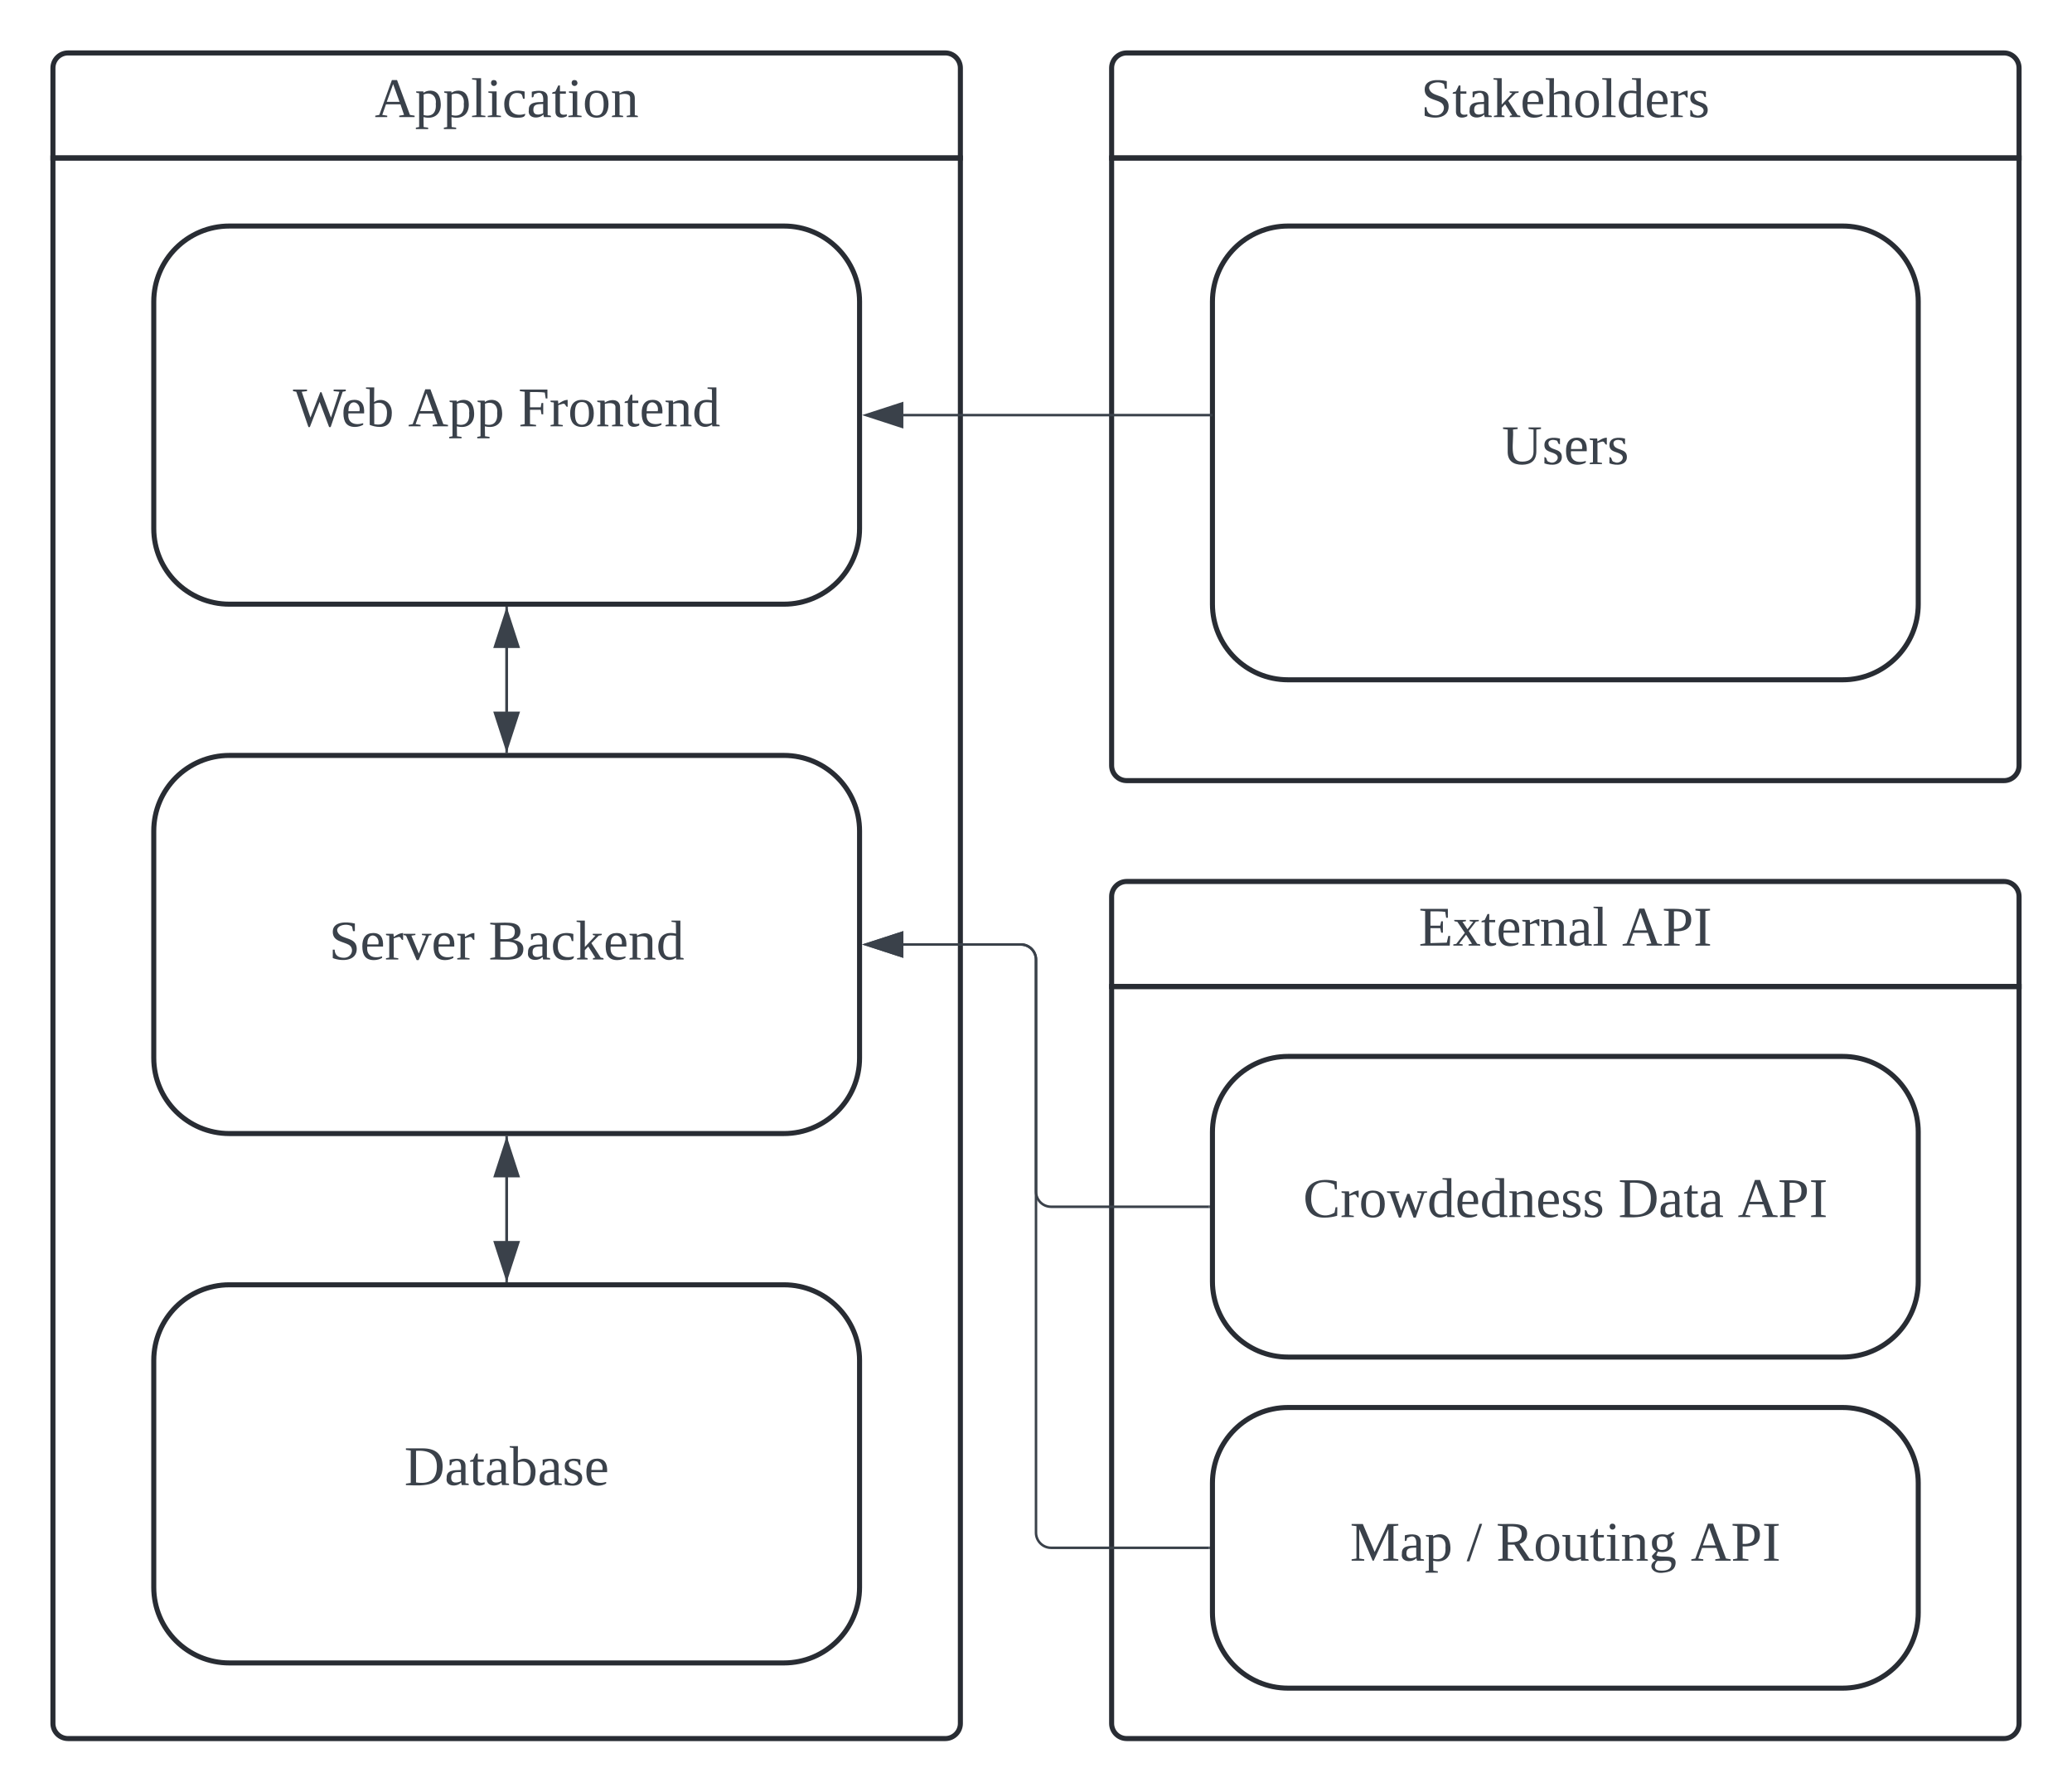
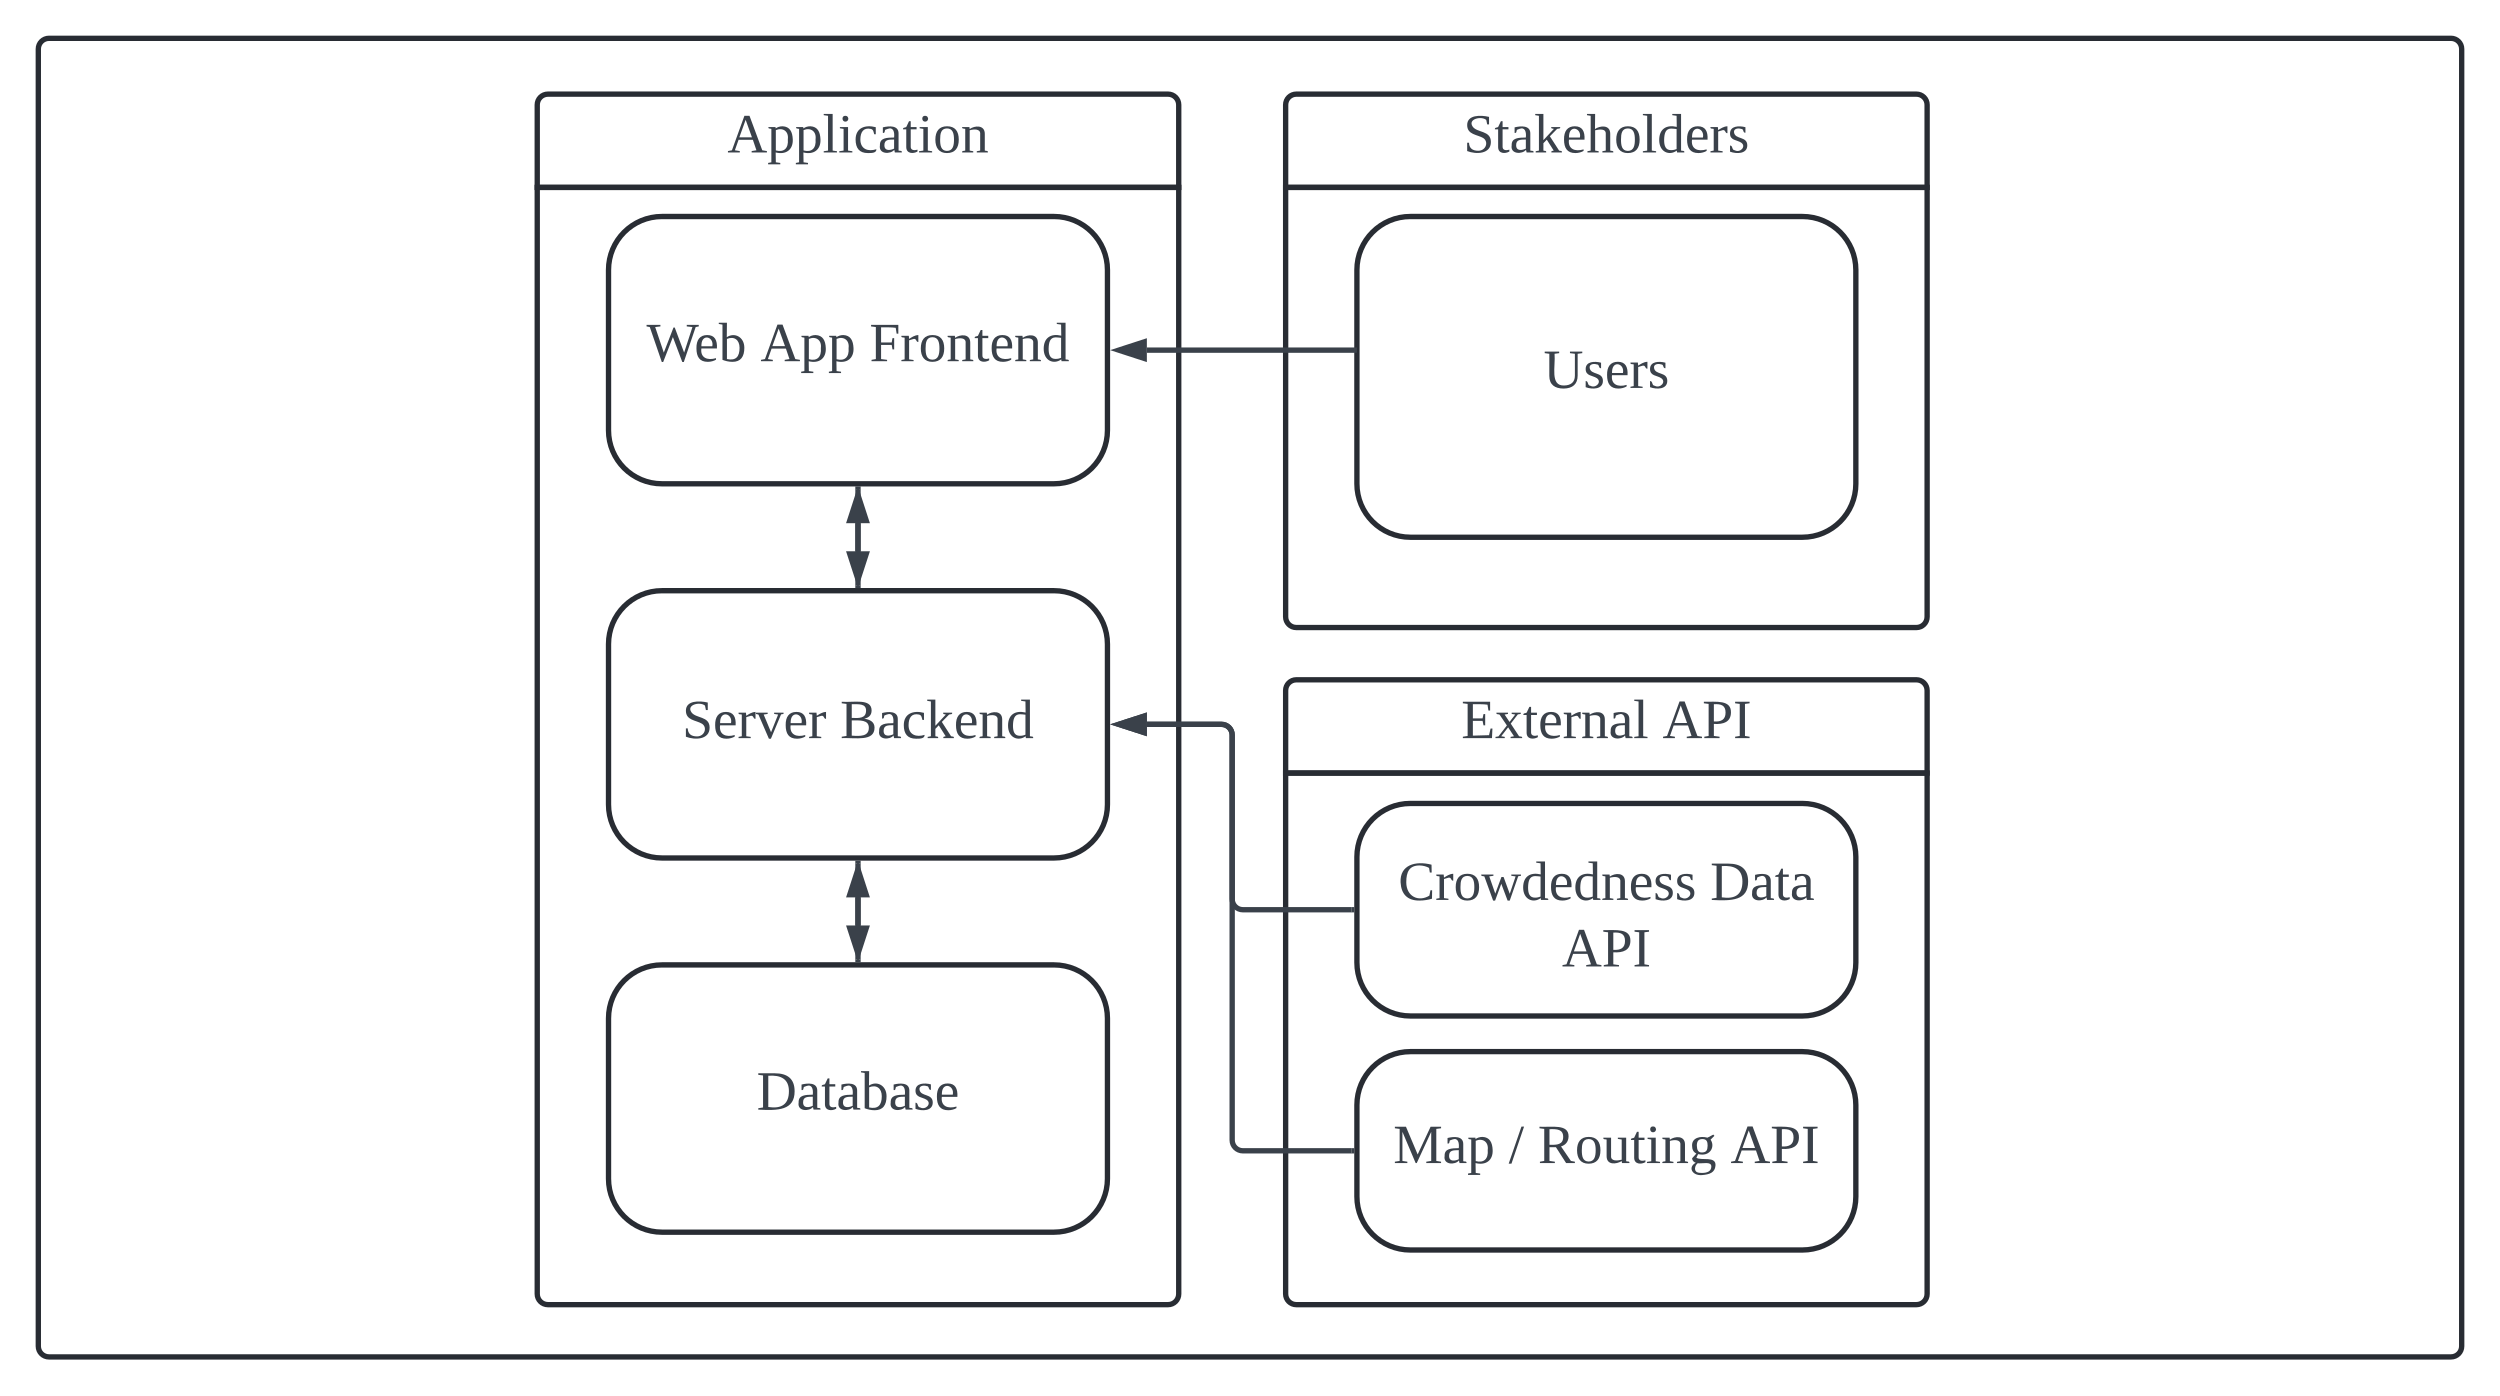
- <svg xmlns="http://www.w3.org/2000/svg" xmlns:ns1="lucid" xmlns:xlink="http://www.w3.org/1999/xlink" width="822" height="710.67">
-   <g transform="translate(-559 169.6667)" ns1:page-tab-id="0_0">
-     <path d="M500-500h1000v1500H500z" fill="#fff" />
-     <path d="M580-107v-35.67a6 6 0 0 1 6-6h348a6 6 0 0 1 6 6V-107z" stroke="#282c33" stroke-width="2" fill="#fff" />
-     <path d="M940-107v621a6 6 0 0 1-6 6H586a6 6 0 0 1-6-6v-621z" stroke="#282c33" stroke-width="2" fill="none" />
-     <use xlink:href="#a" transform="matrix(1,0,0,1,580,-148.6667) translate(127.6235 25.44444)" />
-     <path d="M1000 221.67V186a6 6 0 0 1 6-6h348a6 6 0 0 1 6 6v35.67z" stroke="#282c33" stroke-width="2" fill="#fff" />
-     <path d="M1360 221.67V514a6 6 0 0 1-6 6h-348a6 6 0 0 1-6-6V221.67z" stroke="#282c33" stroke-width="2" fill="none" />
-     <use xlink:href="#b" transform="matrix(1,0,0,1,1000,180) translate(121.8519 25.44444)" />
-     <use xlink:href="#c" transform="matrix(1,0,0,1,1000,180) translate(202.4691 25.44444)" />
-     <path d="M1290 249.4c16.57 0 30 13.44 30 30v59.27c0 16.56-13.43 30-30 30h-220c-16.57 0-30-13.44-30-30V279.4c0-16.56 13.43-30 30-30zM1290 388.67c16.57 0 30 13.43 30 30V470c0 16.57-13.43 30-30 30h-220c-16.57 0-30-13.43-30-30v-51.33c0-16.57 13.43-30 30-30zM870-80c16.57 0 30 13.43 30 30v90c0 16.57-13.43 30-30 30H650c-16.57 0-30-13.43-30-30v-90c0-16.57 13.43-30 30-30zM870 130c16.57 0 30 13.43 30 30v90c0 16.57-13.43 30-30 30H650c-16.57 0-30-13.43-30-30v-90c0-16.57 13.43-30 30-30zM870 340c16.57 0 30 13.43 30 30v90c0 16.57-13.43 30-30 30H650c-16.57 0-30-13.43-30-30v-90c0-16.57 13.43-30 30-30zM1290-80c16.57 0 30 13.43 30 30V70c0 16.57-13.43 30-30 30h-220c-16.57 0-30-13.43-30-30V-50c0-16.57 13.43-30 30-30z" stroke="#282c33" stroke-width="2" fill-opacity="0" />
-     <path d="M1000-107v-35.67a6 6 0 0 1 6-6h348a6 6 0 0 1 6 6V-107z" stroke="#282c33" stroke-width="2" fill="#fff" />
-     <path d="M1360-107v241a6 6 0 0 1-6 6h-348a6 6 0 0 1-6-6v-241z" stroke="#282c33" stroke-width="2" fill="none" />
-     <use xlink:href="#d" transform="matrix(1,0,0,1,1000,-148.6667) translate(122.716 25.44444)" />
+ <svg xmlns="http://www.w3.org/2000/svg" xmlns:ns1="lucid" xmlns:xlink="http://www.w3.org/1999/xlink" width="1403" height="783">
+   <g transform="translate(-278.5 201.5)" ns1:page-tab-id="0_0">
+     <path d="M0-500h2000v1500H0z" fill="#fff" />
+     <path d="M580-96.33v-46.34a6 6 0 0 1 6-6h348a6 6 0 0 1 6 6v46.34z" stroke="#282c33" stroke-width="3" fill="#fff" />
+     <path d="M940-96.33v621a6 6 0 0 1-6 6H586a6 6 0 0 1-6-6v-621z" stroke="#282c33" stroke-width="3" fill="none" />
+     <use xlink:href="#a" transform="matrix(1,0,0,1,580,-148.6667) translate(106.6728 32.72222)" />
+     <path d="M1000 232.33V186a6 6 0 0 1 6-6h348a6 6 0 0 1 6 6v46.33z" stroke="#282c33" stroke-width="3" fill="#fff" />
+     <path d="M1360 232.33v292.34a6 6 0 0 1-6 6h-348a6 6 0 0 1-6-6V232.33z" stroke="#282c33" stroke-width="3" fill="none" />
+     <use xlink:href="#b" transform="matrix(1,0,0,1,1000,180) translate(98.59259 32.72222)" />
+     <use xlink:href="#c" transform="matrix(1,0,0,1,1000,180) translate(211.4568 32.72222)" />
+     <path d="M1290 249.4c16.57 0 30 13.44 30 30v59.27c0 16.56-13.43 30-30 30h-220c-16.57 0-30-13.44-30-30V279.4c0-16.56 13.43-30 30-30zM1290 388.67c16.57 0 30 13.43 30 30V470c0 16.57-13.43 30-30 30h-220c-16.57 0-30-13.43-30-30v-51.33c0-16.57 13.43-30 30-30zM870-80c16.57 0 30 13.43 30 30v90c0 16.57-13.43 30-30 30H650c-16.57 0-30-13.43-30-30v-90c0-16.57 13.43-30 30-30zM870 130c16.57 0 30 13.43 30 30v90c0 16.57-13.43 30-30 30H650c-16.57 0-30-13.43-30-30v-90c0-16.57 13.43-30 30-30zM870 340c16.57 0 30 13.43 30 30v90c0 16.57-13.43 30-30 30H650c-16.57 0-30-13.43-30-30v-90c0-16.57 13.43-30 30-30zM1290-80c16.57 0 30 13.43 30 30V70c0 16.57-13.43 30-30 30h-220c-16.57 0-30-13.43-30-30V-50c0-16.57 13.43-30 30-30z" stroke="#282c33" stroke-width="3" fill-opacity="0" />
+     <path d="M1000-96.33v-46.34a6 6 0 0 1 6-6h348a6 6 0 0 1 6 6v46.34z" stroke="#282c33" stroke-width="3" fill="#fff" />
+     <path d="M1360-96.33v241a6 6 0 0 1-6 6h-348a6 6 0 0 1-6-6v-241z" stroke="#282c33" stroke-width="3" fill="none" />
+     <use xlink:href="#d" transform="matrix(1,0,0,1,1000,-148.6667) translate(99.80247 32.72222)" />
+     <path d="M300-174a6 6 0 0 1 6-6h1348a6 6 0 0 1 6 6v728a6 6 0 0 1-6 6H306a6 6 0 0 1-6-6z" stroke="#282c33" stroke-width="3" fill-opacity="0" />
    <path d="M1040 284.67a6 6 0 0 1 6-6h268a6 6 0 0 1 6 6v48a6 6 0 0 1-6 6h-268a6 6 0 0 1-6-6z" fill="none" />
-     <use xlink:href="#e" transform="matrix(1,0,0,1,1040,278.6667) translate(35.95679 34.44444)" />
-     <use xlink:href="#f" transform="matrix(1,0,0,1,1040,278.6667) translate(161.0185 34.44444)" />
-     <use xlink:href="#g" transform="matrix(1,0,0,1,1040,278.6667) translate(208.3642 34.44444)" />
+     <use xlink:href="#e" transform="matrix(1,0,0,1,1040,278.6667) translate(23.2037 24.88889)" />
+     <use xlink:href="#f" transform="matrix(1,0,0,1,1040,278.6667) translate(198.2901 24.88889)" />
+     <use xlink:href="#g" transform="matrix(1,0,0,1,1040,278.6667) translate(115.0247 62.22222)" />
    <path d="M1040 416a6 6 0 0 1 6-6h268a6 6 0 0 1 6 6v58a6 6 0 0 1-6 6h-268a6 6 0 0 1-6-6z" fill="none" />
-     <use xlink:href="#h" transform="matrix(1,0,0,1,1040,410) translate(54.59877 39.44444)" />
-     <use xlink:href="#i" transform="matrix(1,0,0,1,1040,410) translate(100.8333 39.44444)" />
-     <use xlink:href="#j" transform="matrix(1,0,0,1,1040,410) translate(112.5617 39.44444)" />
-     <use xlink:href="#g" transform="matrix(1,0,0,1,1040,410) translate(189.7222 39.44444)" />
+     <use xlink:href="#h" transform="matrix(1,0,0,1,1040,410) translate(20.43827 41.22222)" />
+     <use xlink:href="#i" transform="matrix(1,0,0,1,1040,410) translate(85.16667 41.22222)" />
+     <use xlink:href="#j" transform="matrix(1,0,0,1,1040,410) translate(101.5864 41.22222)" />
+     <use xlink:href="#g" transform="matrix(1,0,0,1,1040,410) translate(209.6111 41.22222)" />
    <path d="M640-29a6 6 0 0 1 6-6h228a6 6 0 0 1 6 6v48a6 6 0 0 1-6 6H646a6 6 0 0 1-6-6z" fill="none" />
-     <use xlink:href="#k" transform="matrix(1,0,0,1,640,-35) translate(35.24691 34.44444)" />
-     <use xlink:href="#l" transform="matrix(1,0,0,1,640,-35) translate(80.8642 34.44444)" />
-     <use xlink:href="#m" transform="matrix(1,0,0,1,640,-35) translate(124.6296 34.44444)" />
+     <use xlink:href="#k" transform="matrix(1,0,0,1,640,-35) translate(1.345679 36.22222)" />
+     <use xlink:href="#l" transform="matrix(1,0,0,1,640,-35) translate(65.20988 36.22222)" />
+     <use xlink:href="#m" transform="matrix(1,0,0,1,640,-35) translate(126.4815 36.22222)" />
    <path d="M640 182.5a6 6 0 0 1 6-6h228a6 6 0 0 1 6 6v48a6 6 0 0 1-6 6H646a6 6 0 0 1-6-6z" fill="none" />
-     <use xlink:href="#n" transform="matrix(1,0,0,1,640,176.5) translate(49.53704 34.44444)" />
-     <use xlink:href="#o" transform="matrix(1,0,0,1,640,176.5) translate(112.8704 34.44444)" />
+     <use xlink:href="#n" transform="matrix(1,0,0,1,640,176.5) translate(21.35185 36.22222)" />
+     <use xlink:href="#o" transform="matrix(1,0,0,1,640,176.5) translate(110.0185 36.22222)" />
    <path d="M640 391a6 6 0 0 1 6-6h228a6 6 0 0 1 6 6v48a6 6 0 0 1-6 6H646a6 6 0 0 1-6-6z" fill="none" />
-     <use xlink:href="#p" transform="matrix(1,0,0,1,640,385) translate(79.41358 34.44444)" />
-     <path d="M1038.5 309.04H976a6 6 0 0 1-6-6V211a6 6 0 0 0-6-6h-46.62" stroke="#3a414a" fill="none" />
-     <path d="M1039 309.5h-.5v-.94h.5z" stroke="#3a414a" stroke-width=".05" fill="#3a414a" />
-     <path d="M902.62 205l14.26-4.63v9.26z" stroke="#3a414a" fill="#3a414a" />
-     <path d="M1038.5 444.33H976a6 6 0 0 1-6-6V211a6 6 0 0 0-6-6h-46.62" stroke="#3a414a" fill="none" />
-     <path d="M1039 444.8h-.5v-.94h.5z" stroke="#3a414a" stroke-width=".05" fill="#3a414a" />
-     <path d="M902.62 205l14.26-4.63v9.26z" stroke="#3a414a" fill="#3a414a" />
-     <path d="M760 281.5v41.12" stroke="#3a414a" fill="none" />
-     <path d="M760.48 281.5h-.96v-.5h.96z" stroke="#3a414a" stroke-width=".05" fill="#3a414a" />
-     <path d="M760 337.38l-4.63-14.26h9.26z" stroke="#3a414a" fill="#3a414a" />
-     <path d="M760 128.5V87.38" stroke="#3a414a" fill="none" />
-     <path d="M760.48 129h-.96v-.5h.96z" stroke="#3a414a" stroke-width=".05" fill="#3a414a" />
-     <path d="M760 72.62l4.63 14.26h-9.26z" stroke="#3a414a" fill="#3a414a" />
-     <path d="M760 71.5v41.12" stroke="#3a414a" fill="none" />
-     <path d="M760.48 71.5h-.96V71h.96z" stroke="#3a414a" stroke-width=".05" fill="#3a414a" />
-     <path d="M760 127.38l-4.63-14.26h9.26z" stroke="#3a414a" fill="#3a414a" />
-     <path d="M760 338.5v-41.12" stroke="#3a414a" fill="none" />
-     <path d="M760.48 339h-.96v-.5h.96z" stroke="#3a414a" stroke-width=".05" fill="#3a414a" />
-     <path d="M760 282.62l4.63 14.26h-9.26z" stroke="#3a414a" fill="#3a414a" />
+     <use xlink:href="#p" transform="matrix(1,0,0,1,640,385) translate(63.17901 36.22222)" />
+     <path d="M1037 309.04h-61a6 6 0 0 1-6-6V211a6 6 0 0 0-6-6h-41.88" stroke="#3a414a" stroke-width="3" fill="none" />
+     <path d="M1038.5 310.5h-1.54v-2.94h1.54z" stroke="#3a414a" stroke-width=".05" fill="#3a414a" />
+     <path d="M906.35 205l14.27-4.63v9.26z" stroke="#3a414a" stroke-width="3" fill="#3a414a" />
+     <path d="M1037 444.33h-61a6 6 0 0 1-6-6V211a6 6 0 0 0-6-6h-41.88" stroke="#3a414a" stroke-width="3" fill="none" />
+     <path d="M1038.5 445.8h-1.54v-2.94h1.54z" stroke="#3a414a" stroke-width=".05" fill="#3a414a" />
+     <path d="M906.35 205l14.27-4.63v9.26z" stroke="#3a414a" stroke-width="3" fill="#3a414a" />
+     <path d="M760 283v34.88" stroke="#3a414a" stroke-width="3" fill="none" />
+     <path d="M761.48 283.04h-2.96v-1.54h2.96z" stroke="#3a414a" stroke-width=".05" fill="#3a414a" />
+     <path d="M760 333.65l-4.63-14.27h9.26z" stroke="#3a414a" stroke-width="3" fill="#3a414a" />
+     <path d="M760 127V92.12" stroke="#3a414a" stroke-width="3" fill="none" />
+     <path d="M761.48 128.5h-2.96v-1.54h2.96z" stroke="#3a414a" stroke-width=".05" fill="#3a414a" />
+     <path d="M760 76.35l4.63 14.27h-9.26z" stroke="#3a414a" stroke-width="3" fill="#3a414a" />
+     <path d="M760 73v34.88" stroke="#3a414a" stroke-width="3" fill="none" />
+     <path d="M761.48 73.04h-2.96V71.5h2.96z" stroke="#3a414a" stroke-width=".05" fill="#3a414a" />
+     <path d="M760 123.65l-4.63-14.27h9.26z" stroke="#3a414a" stroke-width="3" fill="#3a414a" />
+     <path d="M760 337v-34.88" stroke="#3a414a" stroke-width="3" fill="none" />
+     <path d="M761.48 338.5h-2.96v-1.54h2.96z" stroke="#3a414a" stroke-width=".05" fill="#3a414a" />
+     <path d="M760 286.35l4.63 14.27h-9.26z" stroke="#3a414a" stroke-width="3" fill="#3a414a" />
    <path d="M1040-14a6 6 0 0 1 6-6h268a6 6 0 0 1 6 6v48a6 6 0 0 1-6 6h-268a6 6 0 0 1-6-6z" fill="none" />
    <g>
-       <use xlink:href="#q" transform="matrix(1,0,0,1,1040,-20) translate(114.784 34.44444)" />
+       <use xlink:href="#q" transform="matrix(1,0,0,1,1040,-20) translate(104.6975 36.22222)" />
    </g>
-     <path d="M1039.5-5H917.38" stroke="#3a414a" fill="none" />
-     <path d="M1040-4.53h-.5v-.94h.5z" stroke="#3a414a" stroke-width=".05" fill="#3a414a" />
-     <path d="M902.62-5l14.26-4.63v9.27z" stroke="#3a414a" fill="#3a414a" />
+     <path d="M1038.5-5H922.12" stroke="#3a414a" stroke-width="3" fill="none" />
+     <path d="M1040-3.52h-1.54v-2.95h1.54z" stroke="#3a414a" stroke-width=".05" fill="#3a414a" />
+     <path d="M906.36-5l14.26-4.63v9.27z" stroke="#3a414a" stroke-width="3" fill="#3a414a" />
    <defs>
      <path fill="#3a414a" d="M81-9v9H4v-9l26-5 81-224h33l83 224 30 5v9h-99v-9l31-5-23-68H73L49-14zm38-203L78-98h82" id="r" />
      <path fill="#3a414a" d="M166-85c3 67-44 102-111 85l1 64 29 4v9H6v-9l21-4v-217c-7-3-22 1-19-12h46l1 9c11-8 26-14 45-14 47 2 64 36 66 85zM56-13c53 14 83-14 78-72 7-53-33-79-78-60v132" id="s" />
      <path fill="#3a414a" d="M65-12l28 4v8H7v-8l28-4v-226l-28-4v-8h58v238" id="t" />
      <path fill="#3a414a" d="M47-200c-23 0-25-39 0-38 13 0 18 7 20 19-1 11-8 19-20 19zM65-12l28 4v8H8v-8l28-4v-141l-24-4v-8h53v153" id="u" />
      <path fill="#3a414a" d="M45-84c0 64 52 80 104 63 1 25-30 25-55 25-56 0-80-32-80-88 0-76 62-98 131-80v46h-10c-5-15-4-31-23-35-47-10-67 21-67 69" id="v" />
      <path fill="#3a414a" d="M32-163c41-10 102-14 102 39v112c8 3 24-2 21 12h-45l-4-17C83 13 3 13 13-46c-2-50 45-50 92-51 4-36-5-70-42-56-6 2-12 4-16 6-4 7 0 23-15 20v-36zM42-47c0 41 41 33 63 22v-59c-34 1-63-1-63 37" id="w" />
      <path fill="#3a414a" d="M54-38c-1 25 24 26 44 20v12C71 10 25 9 25-35v-115H4c-2-14 14-10 21-15l18-38h11v38h38v15H54v112" id="x" />
      <path fill="#3a414a" d="M90-170c52 0 76 32 76 87 0 54-24 87-77 87-51 0-75-34-75-87 0-54 24-87 76-87zM89-10c39 0 46-35 46-73 0-39-7-73-46-73-39 1-44 34-44 73s6 72 44 73" id="y" />
      <path fill="#3a414a" d="M125-118c4-37-41-34-68-26v132l23 4v8H8C5-13 21-9 28-12v-141c-7-3-23 1-20-12h47l2 13c31-23 98-29 98 31v109c7 3 23-1 20 12h-72v-8l22-4v-106" id="z" />
      <g id="a">
-         <use transform="matrix(0.0617284,0,0,0.0617284,0,0)" xlink:href="#r" />
-         <use transform="matrix(0.0617284,0,0,0.0617284,15.98765,0)" xlink:href="#s" />
-         <use transform="matrix(0.0617284,0,0,0.0617284,27.09877,0)" xlink:href="#s" />
-         <use transform="matrix(0.0617284,0,0,0.0617284,38.20988,0)" xlink:href="#t" />
-         <use transform="matrix(0.0617284,0,0,0.0617284,44.38272,0)" xlink:href="#u" />
-         <use transform="matrix(0.0617284,0,0,0.0617284,50.55556,0)" xlink:href="#v" />
-         <use transform="matrix(0.0617284,0,0,0.0617284,60.37037,0)" xlink:href="#w" />
-         <use transform="matrix(0.0617284,0,0,0.0617284,70.18519,0)" xlink:href="#x" />
-         <use transform="matrix(0.0617284,0,0,0.0617284,76.35802,0)" xlink:href="#u" />
-         <use transform="matrix(0.0617284,0,0,0.0617284,82.53086,0)" xlink:href="#y" />
-         <use transform="matrix(0.0617284,0,0,0.0617284,93.64198,0)" xlink:href="#z" />
+         <use transform="matrix(0.08641975,0,0,0.08641975,0,0)" xlink:href="#r" />
+         <use transform="matrix(0.08641975,0,0,0.08641975,22.38272,0)" xlink:href="#s" />
+         <use transform="matrix(0.08641975,0,0,0.08641975,37.93827,0)" xlink:href="#s" />
+         <use transform="matrix(0.08641975,0,0,0.08641975,53.49383,0)" xlink:href="#t" />
+         <use transform="matrix(0.08641975,0,0,0.08641975,62.1358,0)" xlink:href="#u" />
+         <use transform="matrix(0.08641975,0,0,0.08641975,70.77778,0)" xlink:href="#v" />
+         <use transform="matrix(0.08641975,0,0,0.08641975,84.51852,0)" xlink:href="#w" />
+         <use transform="matrix(0.08641975,0,0,0.08641975,98.25926,0)" xlink:href="#x" />
+         <use transform="matrix(0.08641975,0,0,0.08641975,106.9012,0)" xlink:href="#u" />
+         <use transform="matrix(0.08641975,0,0,0.08641975,115.5432,0)" xlink:href="#y" />
+         <use transform="matrix(0.08641975,0,0,0.08641975,131.0988,0)" xlink:href="#z" />
      </g>
      <path fill="#3a414a" d="M10-9l31-5v-208l-31-4v-10h177v57h-11l-6-38c-28-4-63-3-95-3v92h63l6-28h11v73h-11l-6-29H75v96l105-3 10-43h12l-3 62H10v-9" id="A" />
      <path fill="#3a414a" d="M156-12c7 3 23-1 20 12h-75v-8l22-4-38-58-45 58 23 4v8H3v-8l19-3 55-71-48-71c-7-3-23 1-20-12h75v8l-22 4 32 48 37-48-23-4v-8h59v8l-19 3-46 60" id="B" />
      <path fill="#3a414a" d="M84-170c49 0 66 33 63 87H46c-8 60 38 80 95 63v10C128-2 108 4 88 4 34 4 14-29 14-84c-1-54 22-86 70-86zm33 73c12-57-57-82-69-24-1 7-2 15-2 24h71" id="C" />
      <path fill="#3a414a" d="M57-145c16-10 35-24 60-25v45c-19 1-8-30-40-17l-20 6v124l29 4v8H7v-8l21-4v-141c-8-3-24 2-21-12h48" id="D" />
      <g id="b">
-         <use transform="matrix(0.0617284,0,0,0.0617284,0,0)" xlink:href="#A" />
-         <use transform="matrix(0.0617284,0,0,0.0617284,13.51852,0)" xlink:href="#B" />
-         <use transform="matrix(0.0617284,0,0,0.0617284,24.62963,0)" xlink:href="#x" />
-         <use transform="matrix(0.0617284,0,0,0.0617284,30.80247,0)" xlink:href="#C" />
-         <use transform="matrix(0.0617284,0,0,0.0617284,40.61728,0)" xlink:href="#D" />
-         <use transform="matrix(0.0617284,0,0,0.0617284,47.96296,0)" xlink:href="#z" />
-         <use transform="matrix(0.0617284,0,0,0.0617284,59.07407,0)" xlink:href="#w" />
-         <use transform="matrix(0.0617284,0,0,0.0617284,68.88889,0)" xlink:href="#t" />
+         <use transform="matrix(0.08641975,0,0,0.08641975,0,0)" xlink:href="#A" />
+         <use transform="matrix(0.08641975,0,0,0.08641975,18.92593,0)" xlink:href="#B" />
+         <use transform="matrix(0.08641975,0,0,0.08641975,34.48148,0)" xlink:href="#x" />
+         <use transform="matrix(0.08641975,0,0,0.08641975,43.12346,0)" xlink:href="#C" />
+         <use transform="matrix(0.08641975,0,0,0.08641975,56.8642,0)" xlink:href="#D" />
+         <use transform="matrix(0.08641975,0,0,0.08641975,67.14815,0)" xlink:href="#z" />
+         <use transform="matrix(0.08641975,0,0,0.08641975,82.7037,0)" xlink:href="#w" />
+         <use transform="matrix(0.08641975,0,0,0.08641975,96.44444,0)" xlink:href="#t" />
      </g>
      <path fill="#3a414a" d="M75-108c48 3 76-12 76-58s-28-57-76-54v112zm111-58c-1 60-46 78-111 74v78l37 5v9H13v-9l28-5v-208l-31-4v-10c81 1 178-14 176 70" id="E" />
      <path fill="#3a414a" d="M77-14l30 5v9H13v-9l30-5v-208l-30-4v-10h94v10l-30 4v208" id="F" />
      <g id="c">
-         <use transform="matrix(0.0617284,0,0,0.0617284,0,0)" xlink:href="#r" />
-         <use transform="matrix(0.0617284,0,0,0.0617284,15.98765,0)" xlink:href="#E" />
-         <use transform="matrix(0.0617284,0,0,0.0617284,28.33333,0)" xlink:href="#F" />
+         <use transform="matrix(0.08641975,0,0,0.08641975,0,0)" xlink:href="#r" />
+         <use transform="matrix(0.08641975,0,0,0.08641975,22.38272,0)" xlink:href="#E" />
+         <use transform="matrix(0.08641975,0,0,0.08641975,39.66667,0)" xlink:href="#F" />
      </g>
      <path fill="#3a414a" d="M178-68c0 79-95 82-154 59v-54h12c1 35 22 52 60 52 50 0 69-58 33-82-39-24-105-21-105-85 0-67 86-66 142-53v49h-12l-6-29c-31-27-121-7-89 42 28 43 119 24 119 101" id="G" />
      <path fill="#3a414a" d="M60-80l68-73c-7-3-20 0-17-12h58c3 13-13 9-20 12l-47 48 60 93c7 3 21-1 18 12h-68c-3-12 9-9 15-12L82-83 60-60v48c7 3 21-1 18 12H10v-8l21-4v-226l-24-4v-8h53v170" id="H" />
      <path fill="#3a414a" d="M126-119c3-38-42-31-69-25v132l23 4v8H7v-8l21-4v-226l-24-4v-8h53l-1 98c31-22 99-31 99 31v109c7 3 23-1 20 12h-71v-8l22-4v-107" id="I" />
      <path fill="#3a414a" d="M13-81c0-71 46-101 114-85l-1-72-28-4v-8h57v238c8 3 24-2 21 12h-47l-2-12C80 23 13-1 13-81zm77-74c-37 1-44 33-45 74 0 38 9 66 45 66 14 0 27-3 36-7v-130c-10-1-24-3-36-3" id="J" />
      <path fill="#3a414a" d="M41-130c7 48 86 23 86 84 0 56-69 57-112 41v-40c20 0 9 29 31 31 35 19 77-26 41-50-27-18-72-13-72-59 0-50 58-52 100-41v36c-19 1-8-25-28-25-21-7-50-1-46 23" id="K" />
      <g id="d">
-         <use transform="matrix(0.0617284,0,0,0.0617284,0,0)" xlink:href="#G" />
-         <use transform="matrix(0.0617284,0,0,0.0617284,12.34568,0)" xlink:href="#x" />
-         <use transform="matrix(0.0617284,0,0,0.0617284,18.51852,0)" xlink:href="#w" />
-         <use transform="matrix(0.0617284,0,0,0.0617284,28.33333,0)" xlink:href="#H" />
-         <use transform="matrix(0.0617284,0,0,0.0617284,39.44444,0)" xlink:href="#C" />
-         <use transform="matrix(0.0617284,0,0,0.0617284,49.25926,0)" xlink:href="#I" />
-         <use transform="matrix(0.0617284,0,0,0.0617284,60.37037,0)" xlink:href="#y" />
-         <use transform="matrix(0.0617284,0,0,0.0617284,71.48148,0)" xlink:href="#t" />
-         <use transform="matrix(0.0617284,0,0,0.0617284,77.65432,0)" xlink:href="#J" />
-         <use transform="matrix(0.0617284,0,0,0.0617284,88.76543,0)" xlink:href="#C" />
-         <use transform="matrix(0.0617284,0,0,0.0617284,98.58025,0)" xlink:href="#D" />
-         <use transform="matrix(0.0617284,0,0,0.0617284,105.9259,0)" xlink:href="#K" />
+         <use transform="matrix(0.08641975,0,0,0.08641975,0,0)" xlink:href="#G" />
+         <use transform="matrix(0.08641975,0,0,0.08641975,17.28395,0)" xlink:href="#x" />
+         <use transform="matrix(0.08641975,0,0,0.08641975,25.92593,0)" xlink:href="#w" />
+         <use transform="matrix(0.08641975,0,0,0.08641975,39.66667,0)" xlink:href="#H" />
+         <use transform="matrix(0.08641975,0,0,0.08641975,55.22222,0)" xlink:href="#C" />
+         <use transform="matrix(0.08641975,0,0,0.08641975,68.96296,0)" xlink:href="#I" />
+         <use transform="matrix(0.08641975,0,0,0.08641975,84.51852,0)" xlink:href="#y" />
+         <use transform="matrix(0.08641975,0,0,0.08641975,100.0741,0)" xlink:href="#t" />
+         <use transform="matrix(0.08641975,0,0,0.08641975,108.716,0)" xlink:href="#J" />
+         <use transform="matrix(0.08641975,0,0,0.08641975,124.2716,0)" xlink:href="#C" />
+         <use transform="matrix(0.08641975,0,0,0.08641975,138.0123,0)" xlink:href="#D" />
+         <use transform="matrix(0.08641975,0,0,0.08641975,148.2963,0)" xlink:href="#K" />
      </g>
      <path fill="#3a414a" d="M52-115c0 93 80 130 150 87l7-35h11l-1 55c-23 7-52 12-83 12C60 4 19-37 15-115c-5-113 97-141 201-114l1 51h-12l-5-30c-15-9-39-16-62-16-66 0-86 41-86 109" id="L" />
      <path fill="#3a414a" d="M240-154L185 4h-14l-41-109L90 4H77L20-153c-7-3-23 1-20-12h79v8l-27 4L91-41l40-108h14l40 109 38-113-28-4v-8h63v8" id="M" />
      <g id="e">
-         <use transform="matrix(0.0617284,0,0,0.0617284,0,0)" xlink:href="#L" />
-         <use transform="matrix(0.0617284,0,0,0.0617284,14.81481,0)" xlink:href="#D" />
-         <use transform="matrix(0.0617284,0,0,0.0617284,22.16049,0)" xlink:href="#y" />
-         <use transform="matrix(0.0617284,0,0,0.0617284,33.2716,0)" xlink:href="#M" />
-         <use transform="matrix(0.0617284,0,0,0.0617284,49.25926,0)" xlink:href="#J" />
-         <use transform="matrix(0.0617284,0,0,0.0617284,60.37037,0)" xlink:href="#C" />
-         <use transform="matrix(0.0617284,0,0,0.0617284,70.18519,0)" xlink:href="#J" />
-         <use transform="matrix(0.0617284,0,0,0.0617284,81.2963,0)" xlink:href="#z" />
-         <use transform="matrix(0.0617284,0,0,0.0617284,92.40741,0)" xlink:href="#C" />
-         <use transform="matrix(0.0617284,0,0,0.0617284,102.2222,0)" xlink:href="#K" />
-         <use transform="matrix(0.0617284,0,0,0.0617284,110.8642,0)" xlink:href="#K" />
+         <use transform="matrix(0.08641975,0,0,0.08641975,0,0)" xlink:href="#L" />
+         <use transform="matrix(0.08641975,0,0,0.08641975,20.74074,0)" xlink:href="#D" />
+         <use transform="matrix(0.08641975,0,0,0.08641975,31.02469,0)" xlink:href="#y" />
+         <use transform="matrix(0.08641975,0,0,0.08641975,46.58025,0)" xlink:href="#M" />
+         <use transform="matrix(0.08641975,0,0,0.08641975,68.96296,0)" xlink:href="#J" />
+         <use transform="matrix(0.08641975,0,0,0.08641975,84.51852,0)" xlink:href="#C" />
+         <use transform="matrix(0.08641975,0,0,0.08641975,98.25926,0)" xlink:href="#J" />
+         <use transform="matrix(0.08641975,0,0,0.08641975,113.8148,0)" xlink:href="#z" />
+         <use transform="matrix(0.08641975,0,0,0.08641975,129.3704,0)" xlink:href="#C" />
+         <use transform="matrix(0.08641975,0,0,0.08641975,143.1111,0)" xlink:href="#K" />
+         <use transform="matrix(0.08641975,0,0,0.08641975,155.2099,0)" xlink:href="#K" />
      </g>
      <path fill="#3a414a" d="M75-17c87 13 134-18 134-103 0-78-51-106-134-100v203zm171-102C246 5 139 7 10 0v-9l31-5v-208l-31-4v-10h107c82 0 129 35 129 117" id="N" />
      <g id="f">
-         <use transform="matrix(0.0617284,0,0,0.0617284,0,0)" xlink:href="#N" />
-         <use transform="matrix(0.0617284,0,0,0.0617284,15.98765,0)" xlink:href="#w" />
-         <use transform="matrix(0.0617284,0,0,0.0617284,25.80247,0)" xlink:href="#x" />
-         <use transform="matrix(0.0617284,0,0,0.0617284,31.97531,0)" xlink:href="#w" />
+         <use transform="matrix(0.08641975,0,0,0.08641975,0,0)" xlink:href="#N" />
+         <use transform="matrix(0.08641975,0,0,0.08641975,22.38272,0)" xlink:href="#w" />
+         <use transform="matrix(0.08641975,0,0,0.08641975,36.12346,0)" xlink:href="#x" />
+         <use transform="matrix(0.08641975,0,0,0.08641975,44.76543,0)" xlink:href="#w" />
      </g>
      <g id="g">
-         <use transform="matrix(0.0617284,0,0,0.0617284,0,0)" xlink:href="#r" />
-         <use transform="matrix(0.0617284,0,0,0.0617284,15.98765,0)" xlink:href="#E" />
-         <use transform="matrix(0.0617284,0,0,0.0617284,28.33333,0)" xlink:href="#F" />
+         <use transform="matrix(0.08641975,0,0,0.08641975,0,0)" xlink:href="#r" />
+         <use transform="matrix(0.08641975,0,0,0.08641975,22.38272,0)" xlink:href="#E" />
+         <use transform="matrix(0.08641975,0,0,0.08641975,39.66667,0)" xlink:href="#F" />
      </g>
      <path fill="#3a414a" d="M152 0h-7L59-203v189l32 5v9H10v-9l31-5v-208l-31-4v-10h72l76 180 84-180h68v10l-31 4v208l31 5v9h-96v-9l32-5v-189" id="O" />
      <g id="h">
-         <use transform="matrix(0.0617284,0,0,0.0617284,0,0)" xlink:href="#O" />
-         <use transform="matrix(0.0617284,0,0,0.0617284,19.75309,0)" xlink:href="#w" />
-         <use transform="matrix(0.0617284,0,0,0.0617284,29.5679,0)" xlink:href="#s" />
+         <use transform="matrix(0.08641975,0,0,0.08641975,0,0)" xlink:href="#O" />
+         <use transform="matrix(0.08641975,0,0,0.08641975,27.65432,0)" xlink:href="#w" />
+         <use transform="matrix(0.08641975,0,0,0.08641975,41.39506,0)" xlink:href="#s" />
      </g>
      <path fill="#3a414a" d="M18 4H0l83-241h17" id="P" />
-       <use transform="matrix(0.0617284,0,0,0.0617284,0,0)" xlink:href="#P" id="i" />
+       <use transform="matrix(0.08641975,0,0,0.08641975,0,0)" xlink:href="#P" id="i" />
      <path fill="#3a414a" d="M199-173c-1 36-21 56-49 65l64 94 26 5v9h-57l-66-103H75v89l35 5v9H13v-9l28-5v-208l-31-4v-10c80 4 190-20 189 63zM75-119c50 2 89-1 89-51 0-49-39-52-89-50v101" id="Q" />
      <path fill="#3a414a" d="M124-13C89 8 26 15 26-45v-108c-8-3-24 2-21-12h50v118c-3 37 42 32 69 25v-131l-25-4v-8h54v153c8 3 24-2 21 12h-48" id="R" />
      <path fill="#3a414a" d="M141-152c28 39 5 97-54 97-9 0-20-2-27-3L49-35c29 22 130-14 124 52-4 45-38 57-88 61C21 83-8 26 45-2 33-6 22-15 21-31l28-31c-19-9-28-26-28-51-2-51 53-65 100-52l38-20 7 8zM85 64c35 0 61-11 61-42 0-35-57-17-89-21-9 8-16 19-17 34 0 25 19 29 45 29zM52-113c1 26 7 46 35 44 28-1 34-16 35-44 0-26-6-43-34-43s-36 17-36 43" id="S" />
      <g id="j">
-         <use transform="matrix(0.0617284,0,0,0.0617284,0,0)" xlink:href="#Q" />
-         <use transform="matrix(0.0617284,0,0,0.0617284,14.81481,0)" xlink:href="#y" />
-         <use transform="matrix(0.0617284,0,0,0.0617284,25.92593,0)" xlink:href="#R" />
-         <use transform="matrix(0.0617284,0,0,0.0617284,37.03704,0)" xlink:href="#x" />
-         <use transform="matrix(0.0617284,0,0,0.0617284,43.20988,0)" xlink:href="#u" />
-         <use transform="matrix(0.0617284,0,0,0.0617284,49.38272,0)" xlink:href="#z" />
-         <use transform="matrix(0.0617284,0,0,0.0617284,60.49383,0)" xlink:href="#S" />
+         <use transform="matrix(0.08641975,0,0,0.08641975,0,0)" xlink:href="#Q" />
+         <use transform="matrix(0.08641975,0,0,0.08641975,20.74074,0)" xlink:href="#y" />
+         <use transform="matrix(0.08641975,0,0,0.08641975,36.2963,0)" xlink:href="#R" />
+         <use transform="matrix(0.08641975,0,0,0.08641975,51.85185,0)" xlink:href="#x" />
+         <use transform="matrix(0.08641975,0,0,0.08641975,60.49383,0)" xlink:href="#u" />
+         <use transform="matrix(0.08641975,0,0,0.08641975,69.1358,0)" xlink:href="#z" />
+         <use transform="matrix(0.08641975,0,0,0.08641975,84.69136,0)" xlink:href="#S" />
      </g>
      <path fill="#3a414a" d="M319-222L242 5h-10l-61-162L108 5h-9L21-222l-21-4v-10h90v10l-34 4 56 166 63-163h8l61 163 54-166-37-4v-10h78v10" id="T" />
      <path fill="#3a414a" d="M53-14c58 12 82-15 82-73 0-52-35-77-82-58v131zM89 4C64 4 42-2 24-9v-229l-24-4v-8h53l-1 94c48-33 114-4 114 69 0 57-23 91-77 91" id="U" />
      <g id="k">
-         <use transform="matrix(0.0617284,0,0,0.0617284,0,0)" xlink:href="#T" />
-         <use transform="matrix(0.0617284,0,0,0.0617284,19.1358,0)" xlink:href="#C" />
-         <use transform="matrix(0.0617284,0,0,0.0617284,28.95062,0)" xlink:href="#U" />
+         <use transform="matrix(0.08641975,0,0,0.08641975,0,0)" xlink:href="#T" />
+         <use transform="matrix(0.08641975,0,0,0.08641975,26.79012,0)" xlink:href="#C" />
+         <use transform="matrix(0.08641975,0,0,0.08641975,40.53086,0)" xlink:href="#U" />
      </g>
      <g id="l">
-         <use transform="matrix(0.0617284,0,0,0.0617284,0,0)" xlink:href="#r" />
-         <use transform="matrix(0.0617284,0,0,0.0617284,15.98765,0)" xlink:href="#s" />
-         <use transform="matrix(0.0617284,0,0,0.0617284,27.09877,0)" xlink:href="#s" />
+         <use transform="matrix(0.08641975,0,0,0.08641975,0,0)" xlink:href="#r" />
+         <use transform="matrix(0.08641975,0,0,0.08641975,22.38272,0)" xlink:href="#s" />
+         <use transform="matrix(0.08641975,0,0,0.08641975,37.93827,0)" xlink:href="#s" />
      </g>
      <path fill="#3a414a" d="M75-106v92l39 5v9H13v-9l28-5v-208l-31-4v-10h177v57h-11l-6-38c-28-4-63-3-95-3v98h69l5-28h11v73h-11l-5-29H75" id="V" />
      <g id="m">
-         <use transform="matrix(0.0617284,0,0,0.0617284,0,0)" xlink:href="#V" />
-         <use transform="matrix(0.0617284,0,0,0.0617284,12.34568,0)" xlink:href="#D" />
-         <use transform="matrix(0.0617284,0,0,0.0617284,19.69136,0)" xlink:href="#y" />
-         <use transform="matrix(0.0617284,0,0,0.0617284,30.80247,0)" xlink:href="#z" />
-         <use transform="matrix(0.0617284,0,0,0.0617284,41.91358,0)" xlink:href="#x" />
-         <use transform="matrix(0.0617284,0,0,0.0617284,48.08642,0)" xlink:href="#C" />
-         <use transform="matrix(0.0617284,0,0,0.0617284,57.90123,0)" xlink:href="#z" />
-         <use transform="matrix(0.0617284,0,0,0.0617284,69.01235,0)" xlink:href="#J" />
+         <use transform="matrix(0.08641975,0,0,0.08641975,0,0)" xlink:href="#V" />
+         <use transform="matrix(0.08641975,0,0,0.08641975,17.28395,0)" xlink:href="#D" />
+         <use transform="matrix(0.08641975,0,0,0.08641975,27.5679,0)" xlink:href="#y" />
+         <use transform="matrix(0.08641975,0,0,0.08641975,43.12346,0)" xlink:href="#z" />
+         <use transform="matrix(0.08641975,0,0,0.08641975,58.67901,0)" xlink:href="#x" />
+         <use transform="matrix(0.08641975,0,0,0.08641975,67.32099,0)" xlink:href="#C" />
+         <use transform="matrix(0.08641975,0,0,0.08641975,81.06173,0)" xlink:href="#z" />
+         <use transform="matrix(0.08641975,0,0,0.08641975,96.61728,0)" xlink:href="#J" />
      </g>
      <path fill="#3a414a" d="M164-154L98 4H85L17-153c-7-3-20 0-17-12h77v8l-26 4L99-38l46-115-26-4v-8h61v8" id="W" />
      <g id="n">
-         <use transform="matrix(0.0617284,0,0,0.0617284,0,0)" xlink:href="#G" />
-         <use transform="matrix(0.0617284,0,0,0.0617284,12.34568,0)" xlink:href="#C" />
-         <use transform="matrix(0.0617284,0,0,0.0617284,22.16049,0)" xlink:href="#D" />
-         <use transform="matrix(0.0617284,0,0,0.0617284,29.50617,0)" xlink:href="#W" />
-         <use transform="matrix(0.0617284,0,0,0.0617284,40.61728,0)" xlink:href="#C" />
-         <use transform="matrix(0.0617284,0,0,0.0617284,50.4321,0)" xlink:href="#D" />
+         <use transform="matrix(0.08641975,0,0,0.08641975,0,0)" xlink:href="#G" />
+         <use transform="matrix(0.08641975,0,0,0.08641975,17.28395,0)" xlink:href="#C" />
+         <use transform="matrix(0.08641975,0,0,0.08641975,31.02469,0)" xlink:href="#D" />
+         <use transform="matrix(0.08641975,0,0,0.08641975,41.30864,0)" xlink:href="#W" />
+         <use transform="matrix(0.08641975,0,0,0.08641975,56.8642,0)" xlink:href="#C" />
+         <use transform="matrix(0.08641975,0,0,0.08641975,70.60494,0)" xlink:href="#D" />
      </g>
      <path fill="#3a414a" d="M75-131c50 2 93 3 93-48 0-46-48-41-93-41v89zm0 115c55 4 111 6 111-51 0-53-58-48-111-48v99zm148-52C223 24 102-3 10 0v-9l31-5v-208l-31-4v-10c77 6 193-24 194 56 0 33-20 48-48 54 36 5 67 20 67 58" id="X" />
      <g id="o">
-         <use transform="matrix(0.0617284,0,0,0.0617284,0,0)" xlink:href="#X" />
-         <use transform="matrix(0.0617284,0,0,0.0617284,14.81481,0)" xlink:href="#w" />
-         <use transform="matrix(0.0617284,0,0,0.0617284,24.62963,0)" xlink:href="#v" />
-         <use transform="matrix(0.0617284,0,0,0.0617284,34.44444,0)" xlink:href="#H" />
-         <use transform="matrix(0.0617284,0,0,0.0617284,45.55556,0)" xlink:href="#C" />
-         <use transform="matrix(0.0617284,0,0,0.0617284,55.37037,0)" xlink:href="#z" />
-         <use transform="matrix(0.0617284,0,0,0.0617284,66.48148,0)" xlink:href="#J" />
+         <use transform="matrix(0.08641975,0,0,0.08641975,0,0)" xlink:href="#X" />
+         <use transform="matrix(0.08641975,0,0,0.08641975,20.74074,0)" xlink:href="#w" />
+         <use transform="matrix(0.08641975,0,0,0.08641975,34.48148,0)" xlink:href="#v" />
+         <use transform="matrix(0.08641975,0,0,0.08641975,48.22222,0)" xlink:href="#H" />
+         <use transform="matrix(0.08641975,0,0,0.08641975,63.77778,0)" xlink:href="#C" />
+         <use transform="matrix(0.08641975,0,0,0.08641975,77.51852,0)" xlink:href="#z" />
+         <use transform="matrix(0.08641975,0,0,0.08641975,93.07407,0)" xlink:href="#J" />
      </g>
      <g id="p">
-         <use transform="matrix(0.0617284,0,0,0.0617284,0,0)" xlink:href="#N" />
-         <use transform="matrix(0.0617284,0,0,0.0617284,15.98765,0)" xlink:href="#w" />
-         <use transform="matrix(0.0617284,0,0,0.0617284,25.80247,0)" xlink:href="#x" />
-         <use transform="matrix(0.0617284,0,0,0.0617284,31.97531,0)" xlink:href="#w" />
-         <use transform="matrix(0.0617284,0,0,0.0617284,41.79012,0)" xlink:href="#U" />
-         <use transform="matrix(0.0617284,0,0,0.0617284,52.90123,0)" xlink:href="#w" />
-         <use transform="matrix(0.0617284,0,0,0.0617284,62.71605,0)" xlink:href="#K" />
-         <use transform="matrix(0.0617284,0,0,0.0617284,71.35802,0)" xlink:href="#C" />
+         <use transform="matrix(0.08641975,0,0,0.08641975,0,0)" xlink:href="#N" />
+         <use transform="matrix(0.08641975,0,0,0.08641975,22.38272,0)" xlink:href="#w" />
+         <use transform="matrix(0.08641975,0,0,0.08641975,36.12346,0)" xlink:href="#x" />
+         <use transform="matrix(0.08641975,0,0,0.08641975,44.76543,0)" xlink:href="#w" />
+         <use transform="matrix(0.08641975,0,0,0.08641975,58.50617,0)" xlink:href="#U" />
+         <use transform="matrix(0.08641975,0,0,0.08641975,74.06173,0)" xlink:href="#w" />
+         <use transform="matrix(0.08641975,0,0,0.08641975,87.80247,0)" xlink:href="#K" />
+         <use transform="matrix(0.08641975,0,0,0.08641975,99.90123,0)" xlink:href="#C" />
      </g>
      <path fill="#3a414a" d="M134-16c44-1 70-21 70-64v-142l-32-4v-10h80v10l-30 4v141c0 57-33 84-91 85-58 0-93-26-93-82v-144l-30-4v-10h94v10l-30 4c7 82-31 209 62 206" id="Y" />
      <g id="q">
-         <use transform="matrix(0.0617284,0,0,0.0617284,0,0)" xlink:href="#Y" />
-         <use transform="matrix(0.0617284,0,0,0.0617284,15.98765,0)" xlink:href="#K" />
-         <use transform="matrix(0.0617284,0,0,0.0617284,24.62963,0)" xlink:href="#C" />
-         <use transform="matrix(0.0617284,0,0,0.0617284,34.44444,0)" xlink:href="#D" />
-         <use transform="matrix(0.0617284,0,0,0.0617284,41.79012,0)" xlink:href="#K" />
+         <use transform="matrix(0.08641975,0,0,0.08641975,0,0)" xlink:href="#Y" />
+         <use transform="matrix(0.08641975,0,0,0.08641975,22.38272,0)" xlink:href="#K" />
+         <use transform="matrix(0.08641975,0,0,0.08641975,34.48148,0)" xlink:href="#C" />
+         <use transform="matrix(0.08641975,0,0,0.08641975,48.22222,0)" xlink:href="#D" />
+         <use transform="matrix(0.08641975,0,0,0.08641975,58.50617,0)" xlink:href="#K" />
      </g>
    </defs>
  </g>
</svg>
